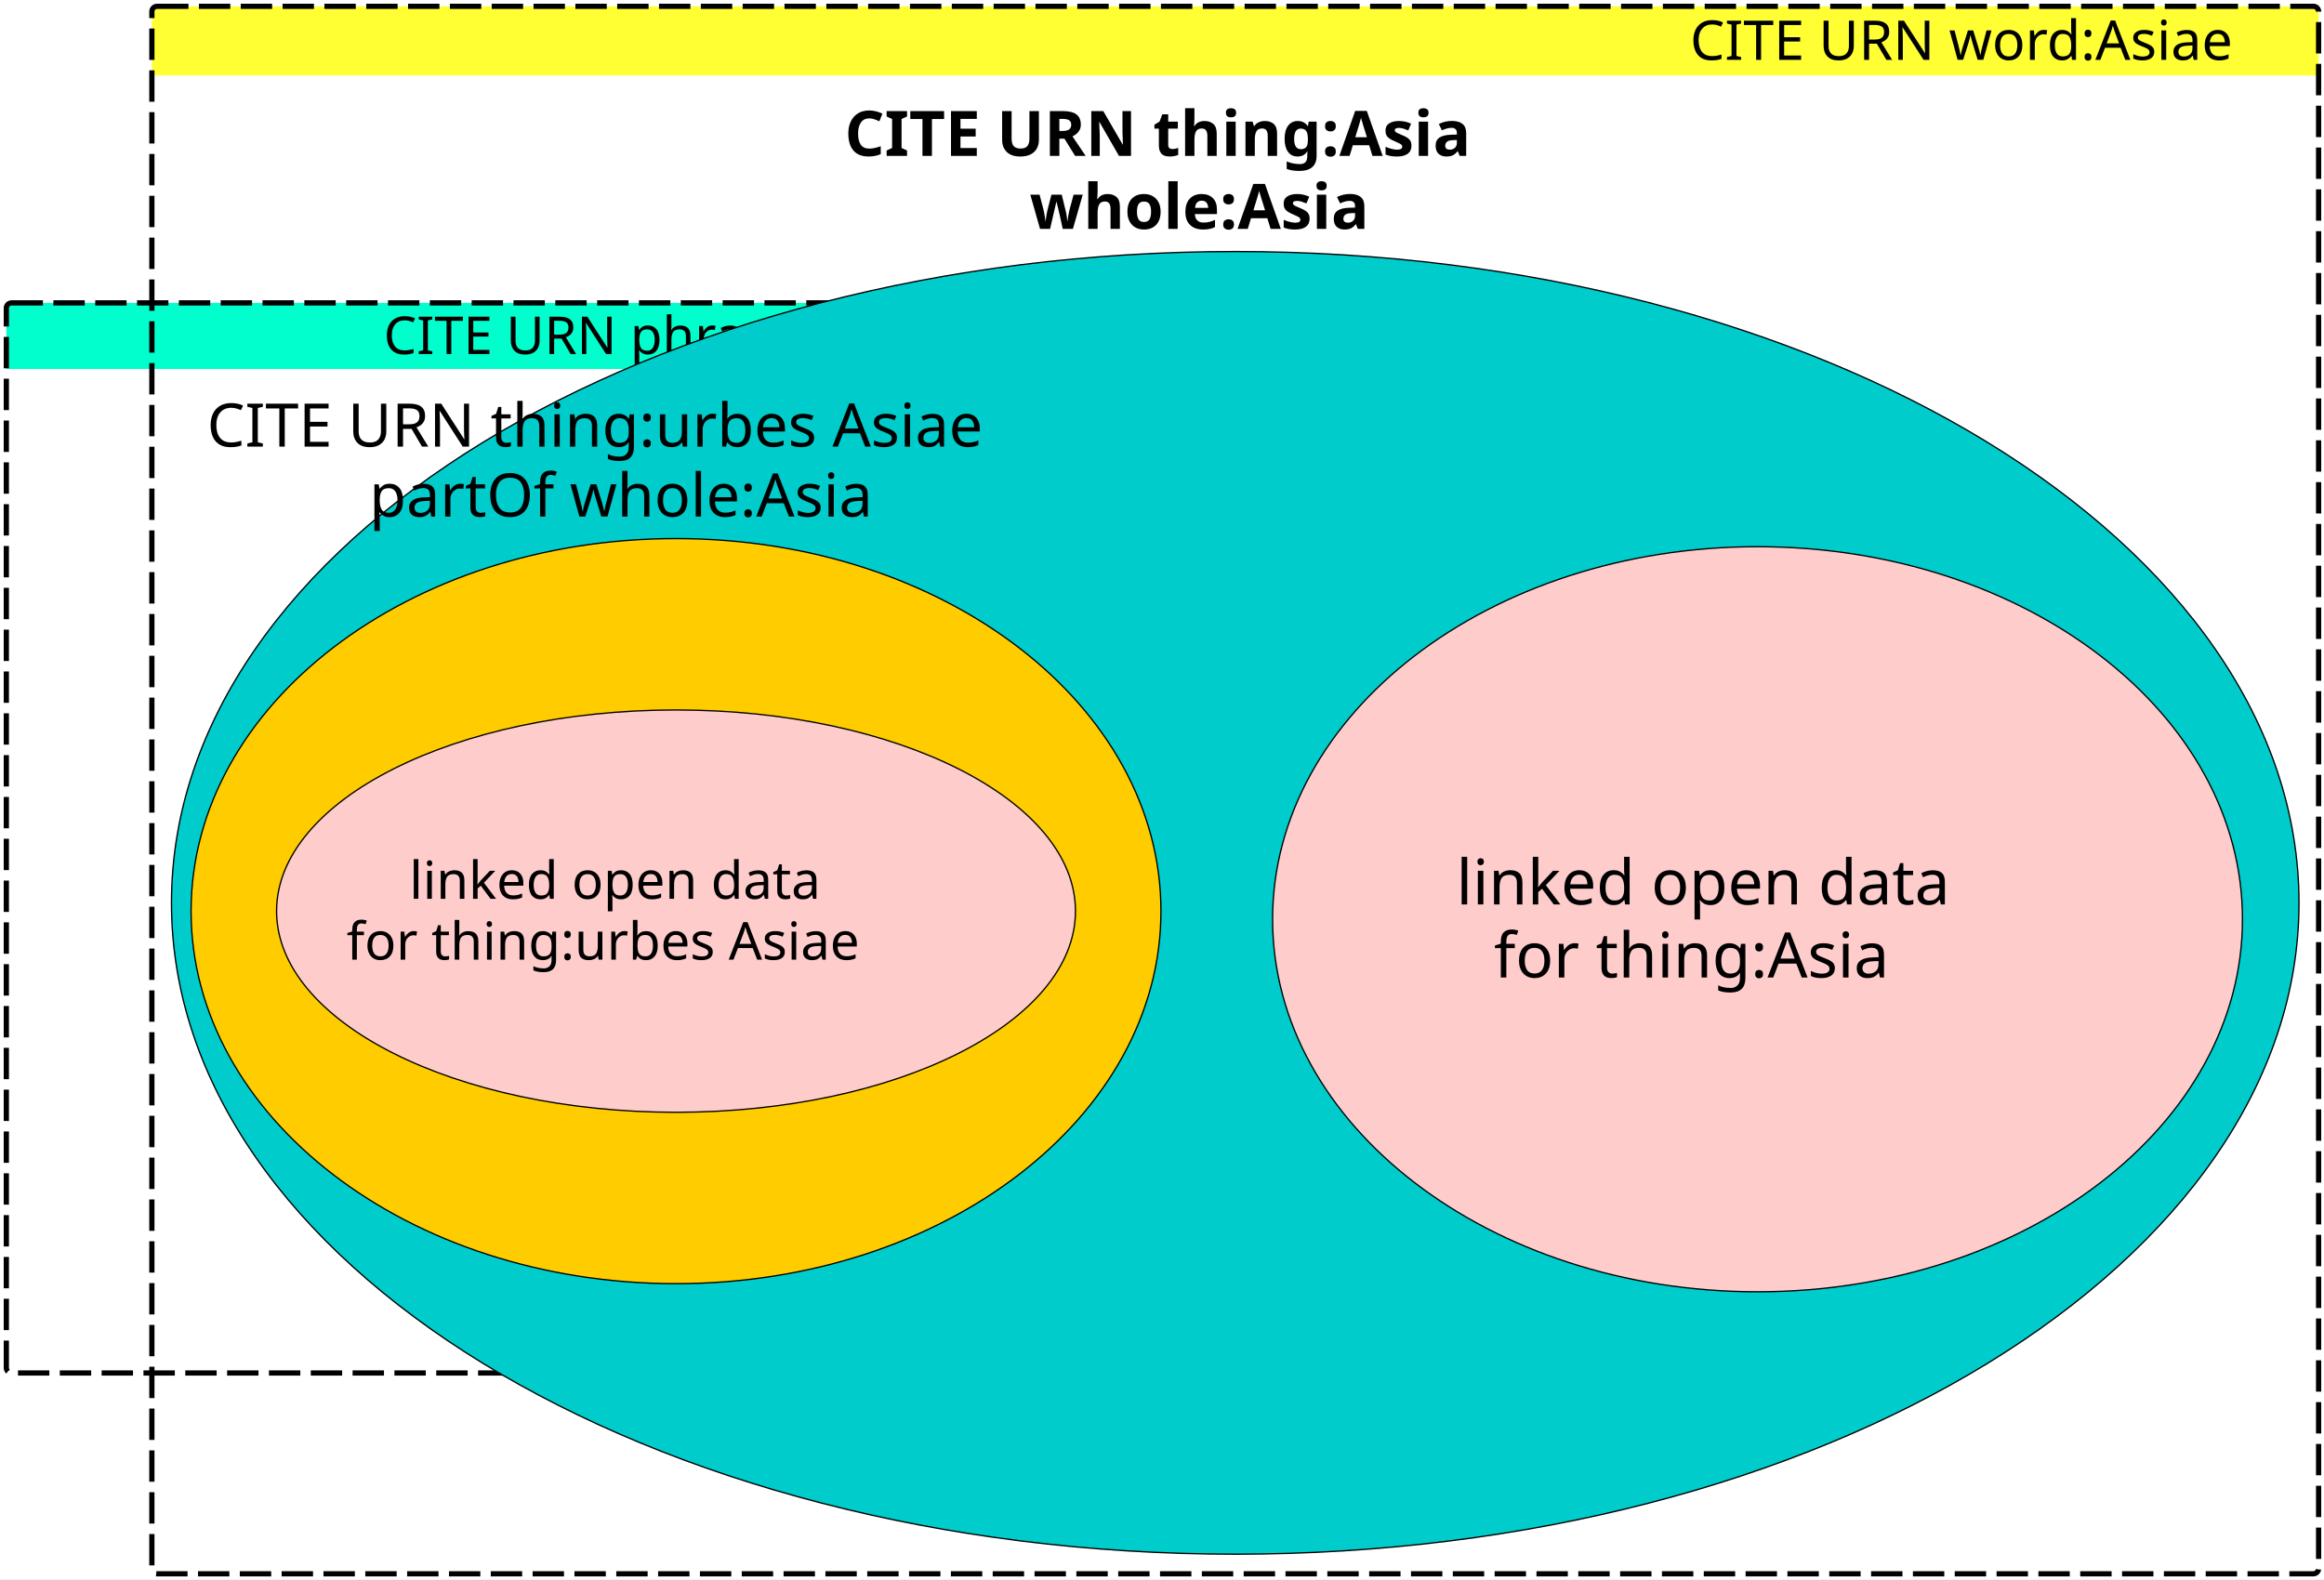
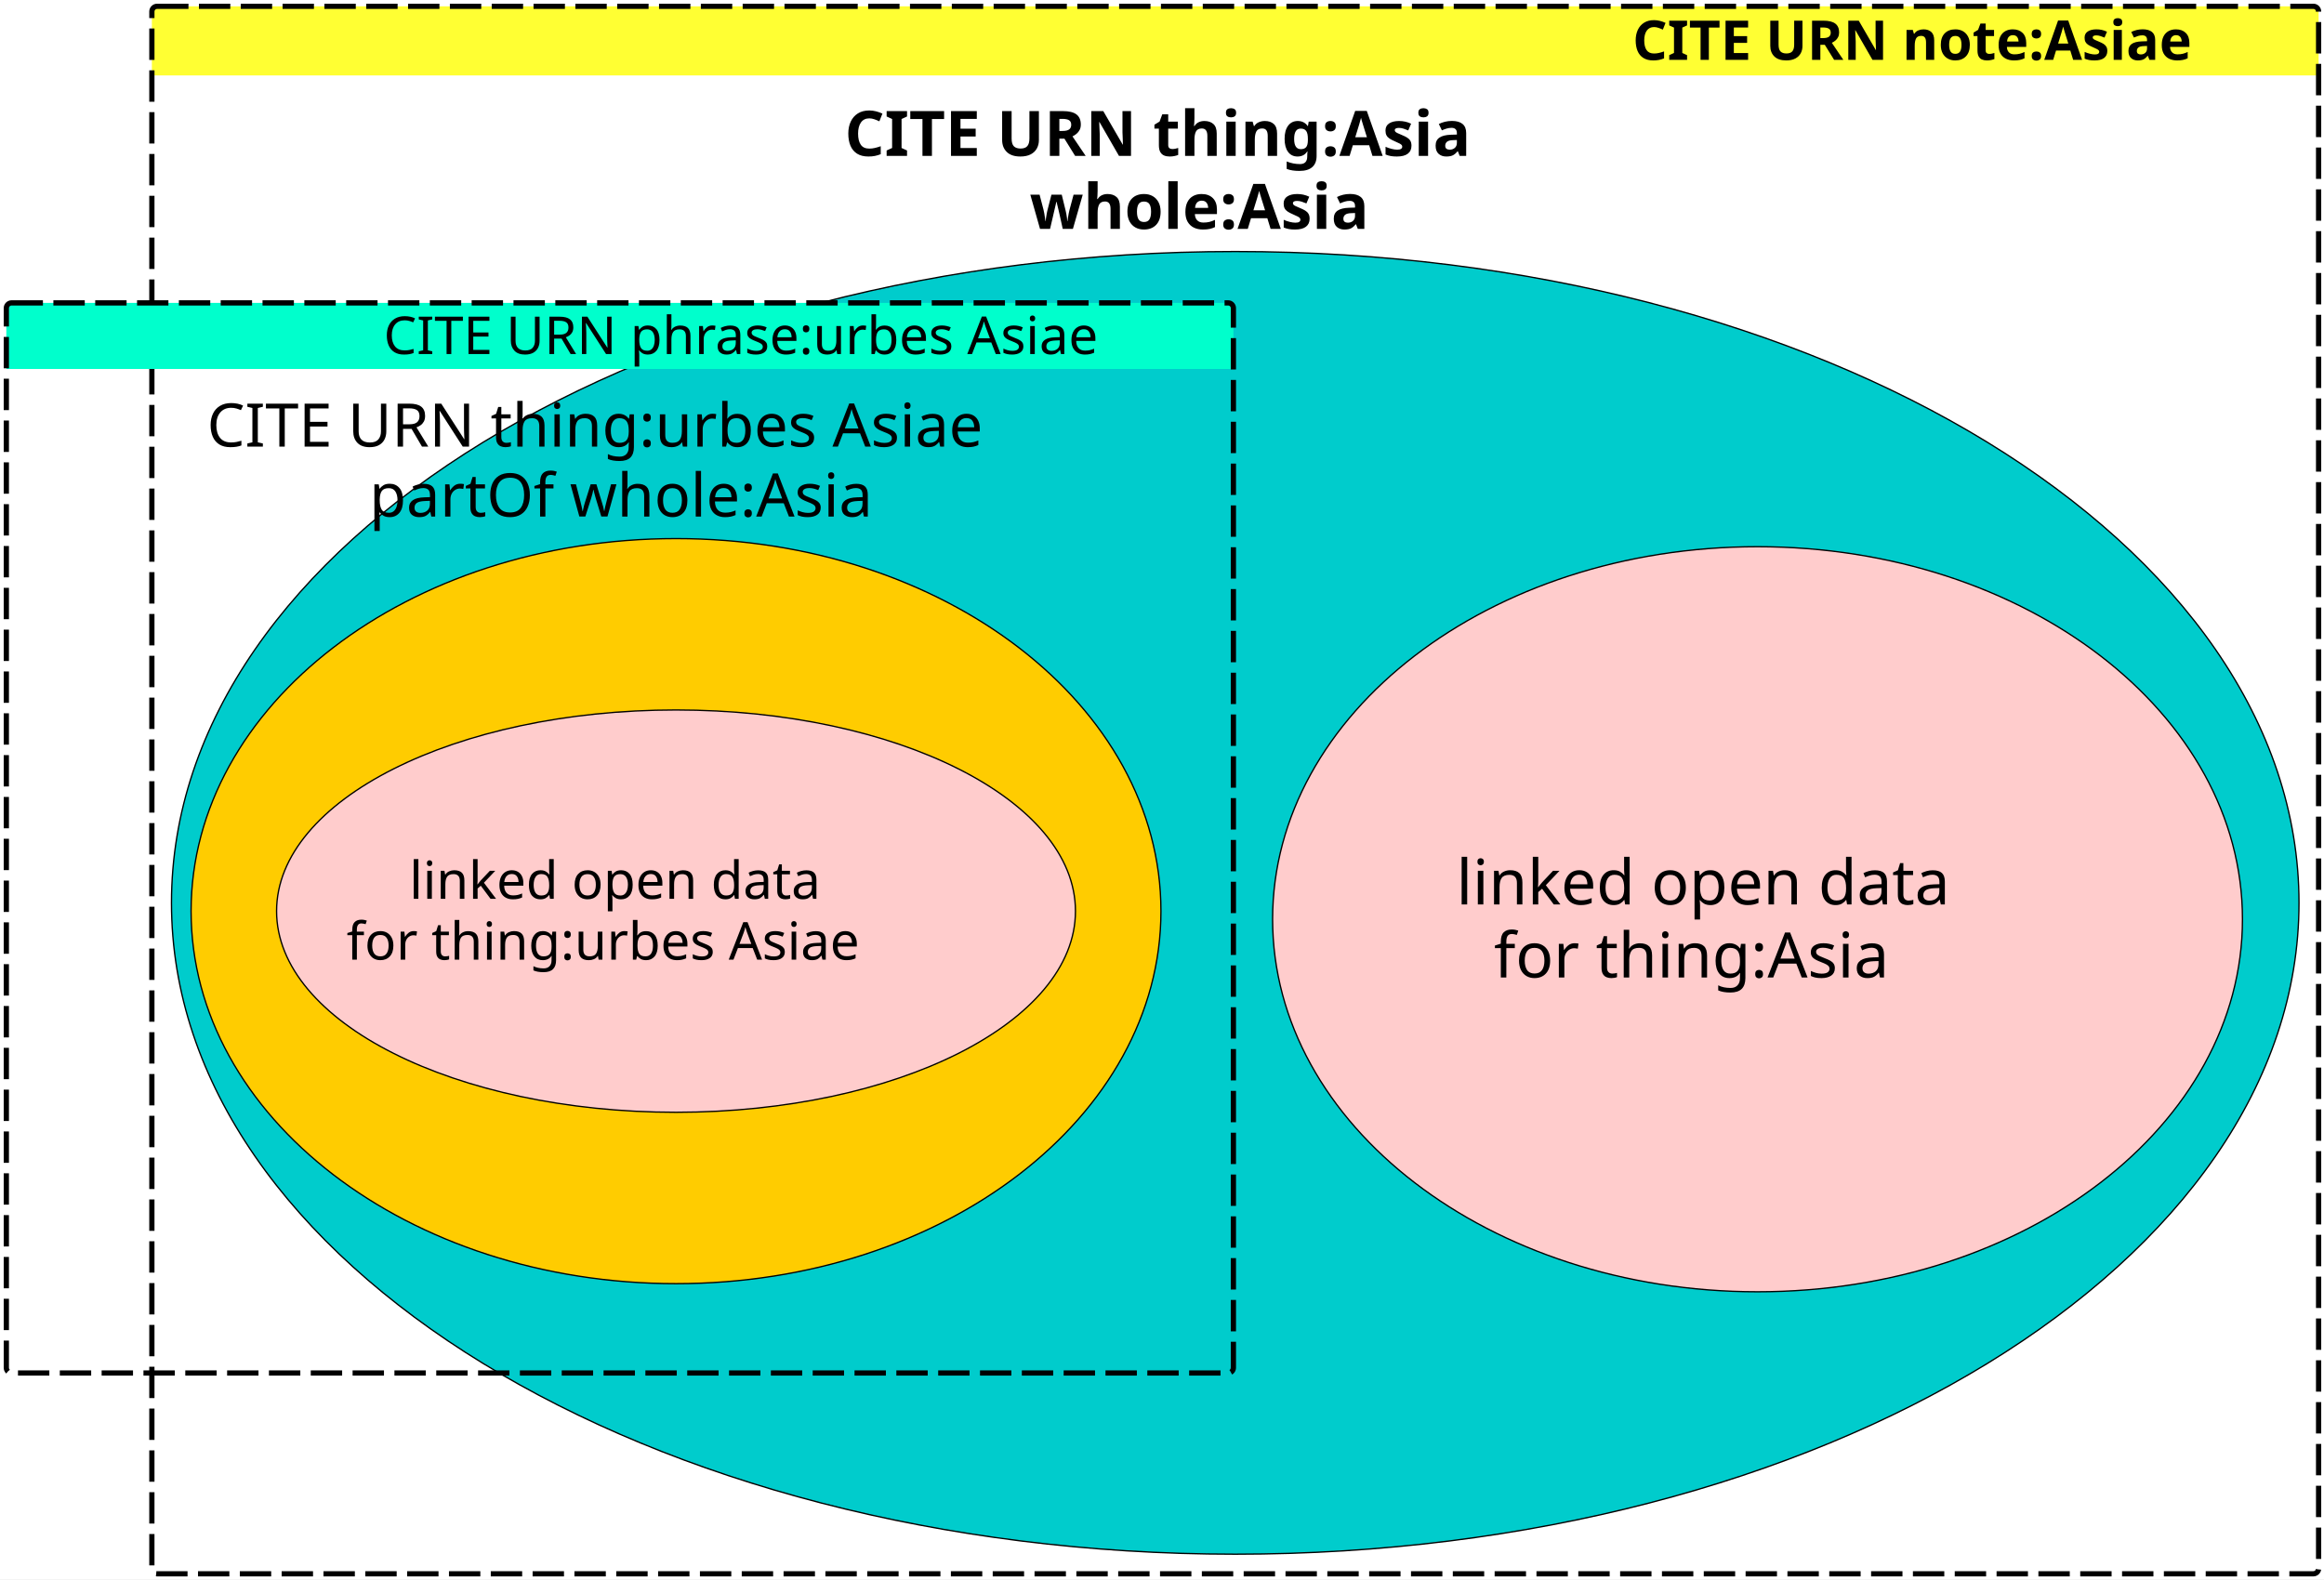
<svg xmlns="http://www.w3.org/2000/svg" fill-opacity="1" color-rendering="auto" color-interpolation="auto" text-rendering="auto" stroke="black" stroke-linecap="square" width="3200" stroke-miterlimit="10" shape-rendering="auto" stroke-opacity="1" fill="black" stroke-dasharray="none" font-weight="normal" stroke-width="1" height="2175" font-family="'Dialog'" font-style="normal" stroke-linejoin="miter" font-size="12px" stroke-dashoffset="0" image-rendering="auto">
  <defs id="genericDefs" />
  <g>
    <defs id="defs1">
      <clipPath clipPathUnits="userSpaceOnUse" id="clipPath1">
        <path d="M0 0 L3200 0 L3200 2175 L0 2175 L0 0 Z" />
      </clipPath>
      <clipPath clipPathUnits="userSpaceOnUse" id="clipPath2">
        <path d="M491 -424 L2269 -424 L2269 784.484 L491 784.484 L491 -424 Z" />
      </clipPath>
    </defs>
    <g fill="white" text-rendering="geometricPrecision" shape-rendering="geometricPrecision" transform="scale(1.7998,1.7998) translate(-491,424)" stroke="white">
      <rect x="491" width="1778" height="1209" y="-424" clip-path="url(#clipPath2)" stroke="none" />
    </g>
-     <g fill="rgb(0,255,204)" text-rendering="geometricPrecision" shape-rendering="geometricPrecision" transform="matrix(1.7998,0,0,1.7998,-883.6895,763.1046)" stroke="rgb(0,255,204)">
-       <rect x="495.835" width="938.762" height="50.562" y="-192.221" clip-path="url(#clipPath2)" stroke="none" />
-     </g>
-     <g font-size="40px" stroke-linecap="butt" transform="matrix(1.7998,0,0,1.7998,-883.6895,763.1046)" text-rendering="geometricPrecision" font-family="'Droid Sans Mono'" shape-rendering="geometricPrecision" stroke-miterlimit="1.45">
-       <text x="784.491" xml:space="preserve" y="-153.092" clip-path="url(#clipPath2)" stroke="none">CITE URN phrase:urbes Asiae</text>
-     </g>
-     <g stroke-linecap="butt" transform="matrix(1.7998,0,0,1.7998,-883.6895,763.1046)" text-rendering="geometricPrecision" shape-rendering="geometricPrecision" stroke-dasharray="24,8" stroke-width="4" stroke-miterlimit="1.45">
-       <rect x="495.835" y="-192.221" clip-path="url(#clipPath2)" fill="none" width="938.762" rx="4" ry="4" height="818.848" />
-     </g>
    <g fill="rgb(255,255,51)" text-rendering="geometricPrecision" shape-rendering="geometricPrecision" transform="matrix(1.7998,0,0,1.7998,-883.6895,763.1046)" stroke="rgb(255,255,51)">
      <rect x="607.182" width="1657.656" height="52.891" y="-419.164" clip-path="url(#clipPath2)" stroke="none" />
    </g>
-     <g font-size="42px" stroke-linecap="butt" transform="matrix(1.7998,0,0,1.7998,-883.6895,763.1046)" text-rendering="geometricPrecision" font-family="'Droid Sans Mono'" shape-rendering="geometricPrecision" stroke-miterlimit="1.45">
-       <text x="1783.96" xml:space="preserve" y="-378.179" clip-path="url(#clipPath2)" stroke="none">CITE URN word:Asiae</text>
+     <g font-size="42px" stroke-linecap="butt" transform="matrix(1.7998,0,0,1.7998,-883.6895,763.1046)" text-rendering="geometricPrecision" font-family="'Droid Sans Mono'" shape-rendering="geometricPrecision" font-weight="bold" stroke-miterlimit="1.45">
+       <text x="1739.93" xml:space="preserve" y="-378.179" clip-path="url(#clipPath2)" stroke="none">CITE URN note:Asiae</text>
    </g>
    <g stroke-linecap="butt" transform="matrix(1.7998,0,0,1.7998,-883.6895,763.1046)" text-rendering="geometricPrecision" shape-rendering="geometricPrecision" stroke-dasharray="24,8" stroke-width="4" stroke-miterlimit="1.45">
      <rect x="607.182" y="-419.164" clip-path="url(#clipPath2)" fill="none" width="1657.656" rx="4" ry="4" height="1199.438" />
    </g>
    <g fill="rgb(0,204,204)" text-rendering="geometricPrecision" shape-rendering="geometricPrecision" transform="matrix(1.7998,0,0,1.7998,-883.6895,763.1046)" stroke="rgb(0,204,204)">
      <ellipse rx="813.828" ry="498.398" clip-path="url(#clipPath2)" cx="1436.01" cy="266.875" stroke="none" />
    </g>
    <g text-rendering="geometricPrecision" stroke-miterlimit="1.45" shape-rendering="geometricPrecision" transform="matrix(1.7998,0,0,1.7998,-883.6895,763.1046)" stroke-linecap="butt">
      <ellipse rx="813.828" fill="none" ry="498.398" clip-path="url(#clipPath2)" cx="1436.01" cy="266.875" />
      <text x="1137.205" font-size="48px" y="-304.719" clip-path="url(#clipPath2)" font-family="'Droid Sans Mono'" stroke="none" font-weight="bold" xml:space="preserve">CITE URN thing:Asia</text>
      <text x="1278.744" font-size="48px" y="-248.844" clip-path="url(#clipPath2)" font-family="'Droid Sans Mono'" stroke="none" font-weight="bold" xml:space="preserve">whole:Asia</text>
    </g>
    <g fill="rgb(255,204,204)" text-rendering="geometricPrecision" shape-rendering="geometricPrecision" transform="matrix(1.7998,0,0,1.7998,-883.6895,763.1046)" stroke="rgb(255,204,204)">
      <ellipse rx="370.996" ry="285.069" clip-path="url(#clipPath2)" cx="1835.593" cy="279.418" stroke="none" />
    </g>
    <g text-rendering="geometricPrecision" stroke-miterlimit="1.45" shape-rendering="geometricPrecision" transform="matrix(1.7998,0,0,1.7998,-883.6895,763.1046)" stroke-linecap="butt">
      <ellipse rx="370.996" fill="none" ry="285.069" clip-path="url(#clipPath2)" cx="1835.593" cy="279.418" />
      <text x="1605.155" font-size="48px" y="268.097" clip-path="url(#clipPath2)" font-family="'Droid Sans Mono'" stroke="none" xml:space="preserve">linked open data</text>
      <text x="1633.96" font-size="48px" y="323.972" clip-path="url(#clipPath2)" font-family="'Droid Sans Mono'" stroke="none" xml:space="preserve">for thing:Asia</text>
    </g>
    <g fill="rgb(255,204,0)" text-rendering="geometricPrecision" shape-rendering="geometricPrecision" transform="matrix(1.7998,0,0,1.7998,-883.6895,763.1046)" stroke="rgb(255,204,0)">
      <ellipse rx="370.996" ry="285.069" clip-path="url(#clipPath2)" cx="1008.178" cy="273.199" stroke="none" />
    </g>
    <g text-rendering="geometricPrecision" stroke-miterlimit="1.45" shape-rendering="geometricPrecision" transform="matrix(1.7998,0,0,1.7998,-883.6895,763.1046)" stroke-linecap="butt">
      <ellipse rx="370.996" fill="none" ry="285.069" clip-path="url(#clipPath2)" cx="1008.178" cy="273.199" />
      <text x="649.319" font-size="46px" y="-82.266" clip-path="url(#clipPath2)" font-family="'Droid Sans Mono'" stroke="none" xml:space="preserve">CITE URN thing:urbes Asiae</text>
      <text x="773.539" font-size="46px" y="-28.719" clip-path="url(#clipPath2)" font-family="'Droid Sans Mono'" stroke="none" xml:space="preserve">partOf whole:Asia</text>
    </g>
    <g fill="rgb(255,204,204)" text-rendering="geometricPrecision" shape-rendering="geometricPrecision" transform="matrix(1.7998,0,0,1.7998,-883.6895,763.1046)" stroke="rgb(255,204,204)">
      <ellipse rx="305.586" ry="153.928" clip-path="url(#clipPath2)" cx="1008.178" cy="273.199" stroke="none" />
    </g>
    <g text-rendering="geometricPrecision" stroke-miterlimit="1.45" shape-rendering="geometricPrecision" transform="matrix(1.7998,0,0,1.7998,-883.6895,763.1046)" stroke-linecap="butt">
      <ellipse rx="305.586" fill="none" ry="153.928" clip-path="url(#clipPath2)" cx="1008.178" cy="273.199" />
      <text x="804.144" font-size="40px" y="263.765" clip-path="url(#clipPath2)" font-family="'Droid Sans Mono'" stroke="none" xml:space="preserve">linked open data </text>
      <text x="756.136" font-size="40px" y="310.328" clip-path="url(#clipPath2)" font-family="'Droid Sans Mono'" stroke="none" xml:space="preserve">for thing:urbes Asiae</text>
    </g>
+     <g fill="rgb(0,255,204)" text-rendering="geometricPrecision" shape-rendering="geometricPrecision" transform="matrix(1.7998,0,0,1.7998,-883.6895,763.1046)" stroke="rgb(0,255,204)">
+       <rect x="495.835" width="938.762" height="50.562" y="-192.221" clip-path="url(#clipPath2)" stroke="none" />
+     </g>
+     <g font-size="40px" stroke-linecap="butt" transform="matrix(1.7998,0,0,1.7998,-883.6895,763.1046)" text-rendering="geometricPrecision" font-family="'Droid Sans Mono'" shape-rendering="geometricPrecision" stroke-miterlimit="1.45">
+       <text x="784.491" xml:space="preserve" y="-153.092" clip-path="url(#clipPath2)" stroke="none">CITE URN phrase:urbes Asiae</text>
+     </g>
+     <g stroke-linecap="butt" transform="matrix(1.7998,0,0,1.7998,-883.6895,763.1046)" text-rendering="geometricPrecision" shape-rendering="geometricPrecision" stroke-dasharray="24,8" stroke-width="4" stroke-miterlimit="1.45">
+       <rect x="495.835" y="-192.221" clip-path="url(#clipPath2)" fill="none" width="938.762" rx="4" ry="4" height="818.848" />
+     </g>
  </g>
</svg>
